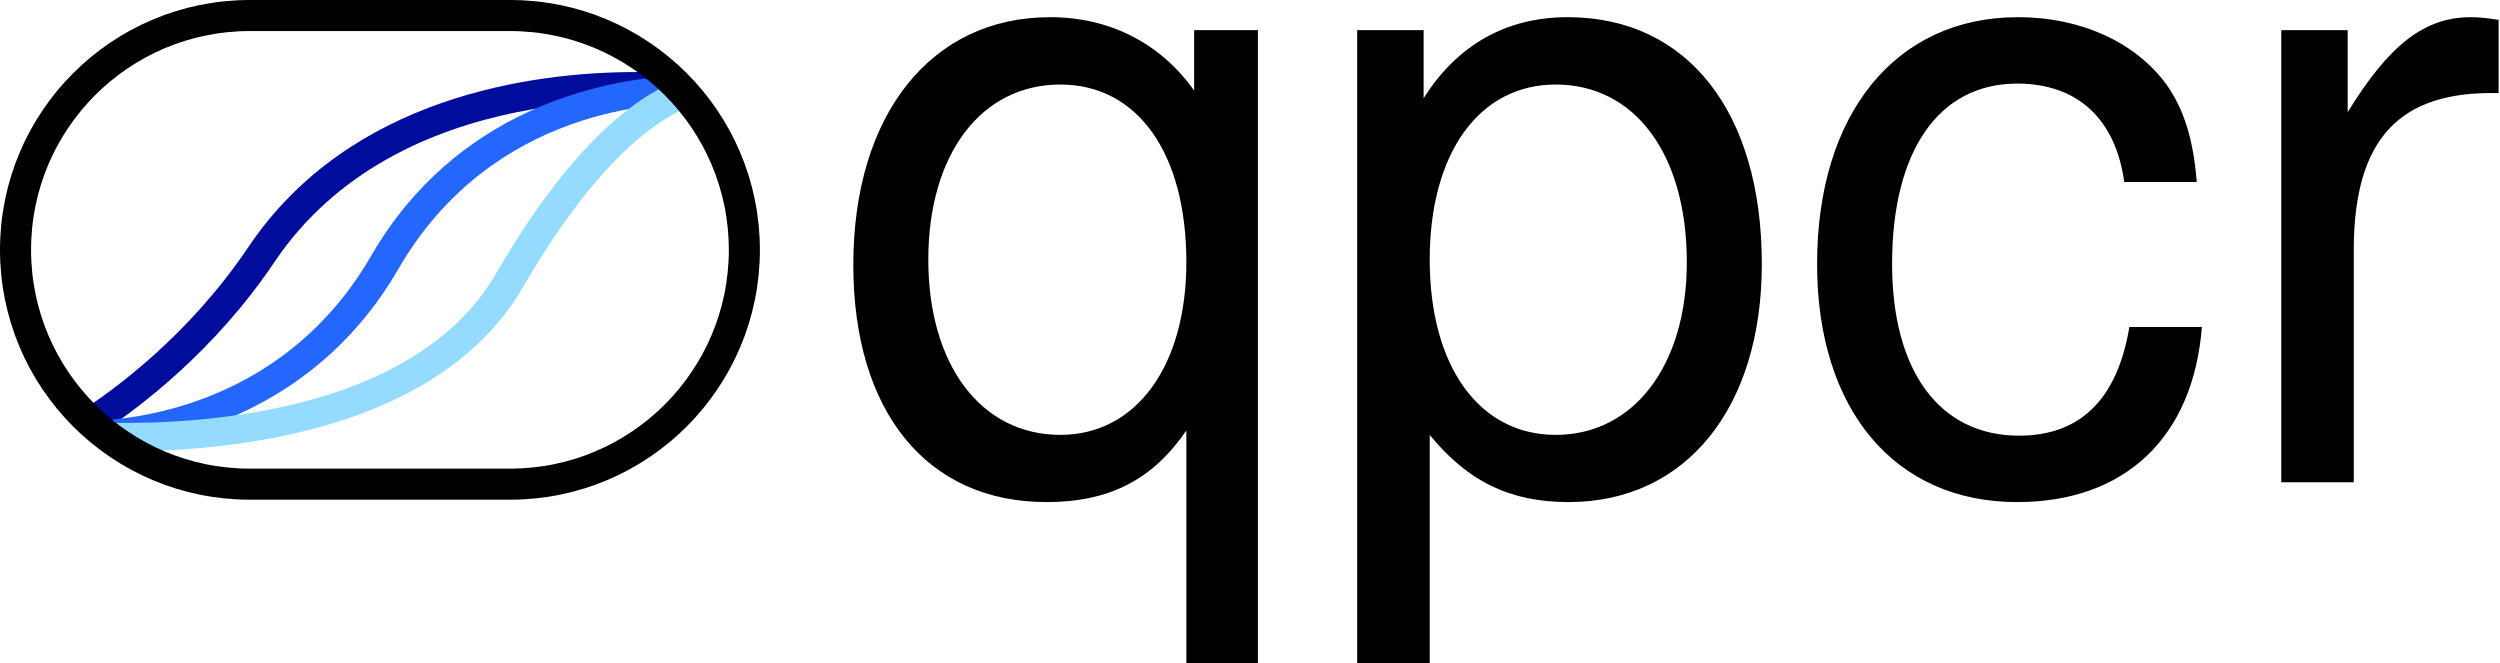
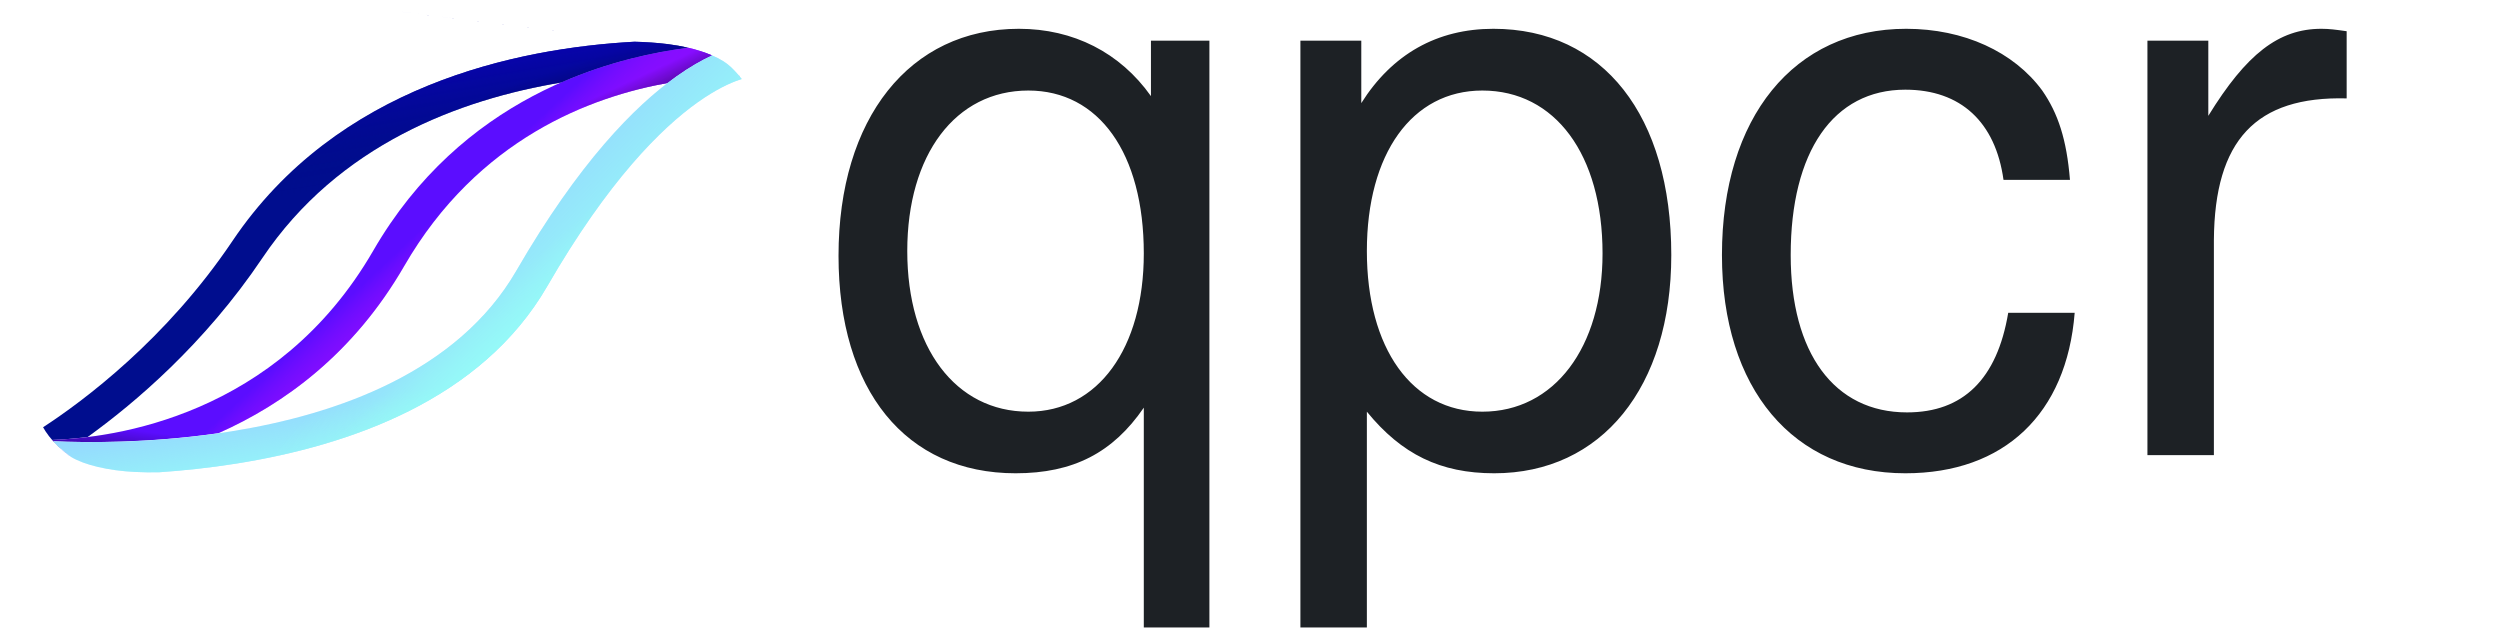
- <svg xmlns="http://www.w3.org/2000/svg" width="250.529mm" height="66.356mm" viewBox="0 0 250.529 66.356" version="1.1" id="svg1924">
-   <defs id="defs1918" />
-   <g id="layer1" transform="translate(-83.73452,-264.2674)">
-     <text id="text1867" y="312.596" x="166.995" style="font-size:86.463px;line-height:0.1;font-family:sans-serif;fill:#000000;fill-opacity:1;stroke-width:2.162" xml:space="preserve">
-       <tspan style="font-style:normal;font-variant:normal;font-weight:normal;font-stretch:normal;font-family:Helvetica;-inkscape-font-specification:Helvetica;fill:#000000;fill-opacity:1;stroke-width:2.162" y="312.596" x="166.995" id="tspan1865">qpcr</tspan>
+ <svg xmlns="http://www.w3.org/2000/svg" xmlns:xlink="http://www.w3.org/1999/xlink" width="273.315mm" height="70.042mm" viewBox="0 0 273.315 70.042" version="1.1" id="svg1924">
+   <defs id="defs1918">
+     <linearGradient id="linearGradient11149">
+       <stop style="stop-color:#0a00b5;stop-opacity:0.798;" offset="0" id="stop11145" />
+       <stop style="stop-color:#000c7f;stop-opacity:0;" offset="1" id="stop11147" />
+     </linearGradient>
+     <linearGradient id="linearGradient11044">
+       <stop style="stop-color:#7e0dff;stop-opacity:1;" offset="0" id="stop11040" />
+       <stop style="stop-color:#db0dff;stop-opacity:0;" offset="1" id="stop11042" />
+     </linearGradient>
+     <linearGradient id="linearGradient10815">
+       <stop style="stop-color:#95fffd;stop-opacity:1;" offset="0" id="stop10811" />
+       <stop style="stop-color:#95ffed;stop-opacity:0;" offset="1" id="stop10813" />
+     </linearGradient>
+     <linearGradient id="linearGradient9823">
+       <stop style="stop-color:#000000;stop-opacity:0;" offset="0" id="stop9821" />
+       <stop style="stop-color:#000000;stop-opacity:1;" offset="1" id="stop9819" />
+     </linearGradient>
+     <linearGradient xlink:href="#linearGradient9823" id="linearGradient9825" x1="1556.717" y1="554.057" x2="1557.377" y2="555.869" gradientUnits="userSpaceOnUse" />
+     <linearGradient xlink:href="#linearGradient9823" id="linearGradient9831" gradientUnits="userSpaceOnUse" x1="1558.565" y1="553.595" x2="1559.409" y2="555.263" gradientTransform="translate(4.256349,1.483033)" />
+     <linearGradient xlink:href="#linearGradient10815" id="linearGradient10817" x1="8203.744" y1="2908.744" x2="8199.856" y2="2884.283" gradientUnits="userSpaceOnUse" />
+     <linearGradient xlink:href="#linearGradient10815" id="linearGradient10949" gradientUnits="userSpaceOnUse" x1="8238.527" y1="2874.94" x2="8221.412" y2="2855.868" />
+     <linearGradient xlink:href="#linearGradient10815" id="linearGradient10953" gradientUnits="userSpaceOnUse" x1="8284.089" y1="2831.828" x2="8251.297" y2="2800.508" />
+     <linearGradient xlink:href="#linearGradient9823" id="linearGradient10957" gradientUnits="userSpaceOnUse" gradientTransform="matrix(-0.9520219,0.3302078,0.2836226,0.9520219,2831.006,-447.0442)" x1="1558.565" y1="553.595" x2="1559.409" y2="555.263" />
+     <linearGradient xlink:href="#linearGradient11044" id="linearGradient11046" x1="8203.568" y1="2864.231" x2="8185.83" y2="2845.348" gradientUnits="userSpaceOnUse" />
+     <linearGradient xlink:href="#linearGradient11149" id="linearGradient11151" x1="8192.586" y1="2779.251" x2="8198.137" y2="2812.842" gradientUnits="userSpaceOnUse" />
+   </defs>
+   <g id="layer1" transform="translate(-77.04264,-365.0396)">
+     <text id="text1867" y="414.797" x="166.466" style="font-size:86.463px;line-height:0.1;font-family:sans-serif;fill:#1d2125;fill-opacity:1;stroke-width:2.162" xml:space="preserve">
+       <tspan style="font-style:normal;font-variant:normal;font-weight:300;font-stretch:normal;font-family:Helvetica;-inkscape-font-specification:'Helvetica Light';fill:#1d2125;fill-opacity:1;stroke-width:2.162" y="414.797" x="166.466" id="tspan1865">qpcr</tspan>
    </text>
-     <g id="g1877" transform="translate(-2045.892,-556.1381)">
+     <g id="g1877" transform="matrix(1.248673,0,0,1.248673,-2587.813,-663.9684)">
      <rect ry="23.481" y="821.962" x="2131.183" height="46.962" width="73.037" id="rect1855" style="opacity:1;fill:none;fill-opacity:1;stroke:none;stroke-width:2.813;stroke-linecap:round;stroke-miterlimit:4;stroke-dasharray:none;stroke-opacity:1;stop-color:#000000" />
      <g transform="matrix(0.8721361,0,0,0.8082784,830.3271,380.6241)" id="g1863">
-         <path transform="matrix(0.3033739,0,0,0.3273418,-950.7394,-353.2307)" d="m 8284.324,2768.539 c -37.788,0.201 -107.145,9.044 -145.668,66.336 -22.465,33.411 -50.805,54.038 -63.676,62.322 2.614,2.74 5.406,5.309 8.351,7.695 14.416,-9.51 42.649,-30.801 65.188,-64.32 46.85,-69.677 144.855,-61.703 158.613,-60.211 -3.362,-4.199 -7.096,-8.087 -11.158,-11.607 -1.429,-0.061 -2.93,-0.113 -4.531,-0.15 -2.22,-0.052 -4.6,-0.078 -7.119,-0.064 z" style="color:#000000;font-style:normal;font-variant:normal;font-weight:normal;font-stretch:normal;font-size:medium;line-height:normal;font-family:sans-serif;font-variant-ligatures:normal;font-variant-position:normal;font-variant-caps:normal;font-variant-numeric:normal;font-variant-alternates:normal;font-variant-east-asian:normal;font-feature-settings:normal;font-variation-settings:normal;text-indent:0;text-align:start;text-decoration:none;text-decoration-line:none;text-decoration-style:solid;text-decoration-color:#000000;letter-spacing:normal;word-spacing:normal;text-transform:none;writing-mode:lr-tb;direction:ltr;text-orientation:mixed;dominant-baseline:auto;baseline-shift:baseline;text-anchor:start;white-space:normal;shape-padding:0;shape-margin:0;inline-size:0;clip-rule:nonzero;display:inline;overflow:visible;visibility:visible;opacity:1;isolation:auto;mix-blend-mode:normal;color-interpolation:sRGB;color-interpolation-filters:linearRGB;solid-color:#000000;solid-opacity:1;vector-effect:none;fill:#000d9c;fill-opacity:1;fill-rule:nonzero;stroke:none;stroke-width:11.19;stroke-linecap:round;stroke-linejoin:miter;stroke-miterlimit:4;stroke-dasharray:none;stroke-dashoffset:0;stroke-opacity:1;color-rendering:auto;image-rendering:auto;shape-rendering:auto;text-rendering:auto;enable-background:accumulate;stop-color:#000000;stop-opacity:1" id="path1857" />
-         <path transform="matrix(0.3033739,0,0,0.3273418,-950.7394,-353.2307)" d="m 8297.531,2770.135 c -24.751,1.784 -80.04,12.191 -112.297,67.961 -32.025,55.367 -87.092,62.078 -106.67,62.645 3.811,3.566 7.938,6.798 12.336,9.65 27.202,-3.381 75.354,-16.679 104.578,-67.205 35.758,-61.822 100.059,-62.977 111.791,-62.654 -2.965,-3.721 -6.22,-7.201 -9.738,-10.396 z" style="color:#000000;font-style:normal;font-variant:normal;font-weight:normal;font-stretch:normal;font-size:medium;line-height:normal;font-family:sans-serif;font-variant-ligatures:normal;font-variant-position:normal;font-variant-caps:normal;font-variant-numeric:normal;font-variant-alternates:normal;font-variant-east-asian:normal;font-feature-settings:normal;font-variation-settings:normal;text-indent:0;text-align:start;text-decoration:none;text-decoration-line:none;text-decoration-style:solid;text-decoration-color:#000000;letter-spacing:normal;word-spacing:normal;text-transform:none;writing-mode:lr-tb;direction:ltr;text-orientation:mixed;dominant-baseline:auto;baseline-shift:baseline;text-anchor:start;white-space:normal;shape-padding:0;shape-margin:0;inline-size:0;clip-rule:nonzero;display:inline;overflow:visible;visibility:visible;opacity:1;isolation:auto;mix-blend-mode:normal;color-interpolation:sRGB;color-interpolation-filters:linearRGB;solid-color:#000000;solid-opacity:1;vector-effect:none;fill:#2367ff;fill-opacity:1;fill-rule:nonzero;stroke:none;stroke-width:11.19;stroke-linecap:round;stroke-linejoin:miter;stroke-miterlimit:4;stroke-dasharray:none;stroke-dashoffset:0;stroke-opacity:1;color-rendering:auto;image-rendering:auto;shape-rendering:auto;text-rendering:auto;enable-background:accumulate;stop-color:#000000;stop-opacity:1" id="path1859" />
-         <path transform="matrix(0.3033739,0,0,0.3273418,-950.7394,-353.2307)" d="m 8299.897,2772.371 c -3.847,1.555 -8.694,4.051 -14.363,8.082 -13.742,9.771 -32.217,28.437 -52.978,64.332 -19.244,33.271 -58.896,47.462 -94.574,53.15 -25.276,4.03 -47.835,3.726 -58.978,3.211 4.524,4.177 9.485,7.887 14.81,11.055 12.432,-0.07 28.683,-0.868 46.137,-3.65 37.437,-5.968 81.133,-21.134 102.848,-58.676 20.197,-34.918 37.756,-52.307 49.81,-60.879 6.027,-4.286 10.677,-6.375 13.662,-7.404 0.596,-0.206 1.043,-0.34 1.473,-0.469 -2.42,-3.091 -5.043,-6.012 -7.846,-8.752 z" style="color:#000000;font-style:normal;font-variant:normal;font-weight:normal;font-stretch:normal;font-size:medium;line-height:normal;font-family:sans-serif;font-variant-ligatures:normal;font-variant-position:normal;font-variant-caps:normal;font-variant-numeric:normal;font-variant-alternates:normal;font-variant-east-asian:normal;font-feature-settings:normal;font-variation-settings:normal;text-indent:0;text-align:start;text-decoration:none;text-decoration-line:none;text-decoration-style:solid;text-decoration-color:#000000;letter-spacing:normal;word-spacing:normal;text-transform:none;writing-mode:lr-tb;direction:ltr;text-orientation:mixed;dominant-baseline:auto;baseline-shift:baseline;text-anchor:start;white-space:normal;shape-padding:0;shape-margin:0;inline-size:0;clip-rule:nonzero;display:inline;overflow:visible;visibility:visible;opacity:1;isolation:auto;mix-blend-mode:normal;color-interpolation:sRGB;color-interpolation-filters:linearRGB;solid-color:#000000;solid-opacity:1;vector-effect:none;fill:#95daff;fill-opacity:1;fill-rule:nonzero;stroke:none;stroke-width:11.19;stroke-linecap:round;stroke-linejoin:miter;stroke-miterlimit:4;stroke-dasharray:none;stroke-dashoffset:0;stroke-opacity:1;color-rendering:auto;image-rendering:auto;shape-rendering:auto;text-rendering:auto;enable-background:accumulate;stop-color:#000000;stop-opacity:1" id="path1861" />
+         <path id="path1857" style="color:#000000;font-style:normal;font-variant:normal;font-weight:normal;font-stretch:normal;font-size:medium;line-height:normal;font-family:sans-serif;font-variant-ligatures:normal;font-variant-position:normal;font-variant-caps:normal;font-variant-numeric:normal;font-variant-alternates:normal;font-variant-east-asian:normal;font-feature-settings:normal;font-variation-settings:normal;text-indent:0;text-align:start;text-decoration:none;text-decoration-line:none;text-decoration-style:solid;text-decoration-color:#000000;letter-spacing:normal;word-spacing:normal;text-transform:none;writing-mode:lr-tb;direction:ltr;text-orientation:mixed;dominant-baseline:auto;baseline-shift:baseline;text-anchor:start;white-space:normal;shape-padding:0;shape-margin:0;inline-size:0;clip-rule:nonzero;display:inline;overflow:visible;visibility:visible;opacity:1;isolation:auto;mix-blend-mode:normal;color-interpolation:sRGB;color-interpolation-filters:linearRGB;solid-color:#000000;solid-opacity:1;fill:#000d8e;fill-opacity:1;fill-rule:nonzero;stroke:none;stroke-width:11.19;stroke-linecap:round;stroke-linejoin:miter;stroke-miterlimit:4;stroke-dasharray:none;stroke-dashoffset:0;stroke-opacity:1;color-rendering:auto;image-rendering:auto;shape-rendering:auto;text-rendering:auto;enable-background:accumulate;stop-color:#000000;stop-opacity:1" d="m 8271.649,2768.953 c -39.135,2.155 -98.437,14.528 -132.994,65.922 -21.957,32.655 -49.425,53.013 -62.678,61.656 1.004,1.805 2.514,3.912 5.006,6.332 0.413,0.359 0.829,0.712 1.24,1.072 -1.255,-1.132 -2.332,-2.207 -3.201,-3.213 3.109,-0.102 7.131,-0.397 11.699,-0.965 15.403,-11.091 38.623,-30.67 57.797,-59.186 25.233,-37.526 65.24,-52.508 98.953,-58.133 15.668,-6.845 30.619,-10.064 41.978,-11.5 -2.128,-0.492 -4.375,-0.894 -6.703,-1.19 -3.618,-0.459 -7.383,-0.7 -11.098,-0.797 z m 17.844,1.998 c -164.003,-20.553 -82.001,-10.277 0,0 z m -206.418,133.721 c 0.087,0.072 0.168,0.15 0.256,0.221 0,0 0.01,-0.01 0.01,-0.01 -0.088,-0.072 -0.178,-0.141 -0.266,-0.213 z" transform="matrix(0.3033739,0,0,0.3273418,-950.7394,-353.2307)" />
+         <path id="path9772" style="opacity:0.279;fill:url(#linearGradient9825);fill-opacity:1;stroke:none;stroke-width:0.316;stroke-linecap:butt;stroke-linejoin:miter;stroke-dasharray:none;stroke-opacity:1" d="m 1558.663,553.163 c -1.392,0.083 -2.875,0.217 -4.414,0.407 -1.781,0.307 -2.638,0.596 -4.73,1.371 l -6.665,4.779 0.883,-0.226 c 2.414,-0.797 4.805,-1.388 7.109,-1.821 l 0.596,-0.152 v 0.006 c 4.663,-2.18 9.105,-3.223 12.51,-3.696 l -0.241,-0.093 c -0.542,-0.124 -1.102,-0.233 -1.685,-0.313 -1.097,-0.15 -2.24,-0.229 -3.367,-0.261 z" />
+         <path id="path1859" style="color:#000000;font-style:normal;font-variant:normal;font-weight:normal;font-stretch:normal;font-size:medium;line-height:normal;font-family:sans-serif;font-variant-ligatures:normal;font-variant-position:normal;font-variant-caps:normal;font-variant-numeric:normal;font-variant-alternates:normal;font-variant-east-asian:normal;font-feature-settings:normal;font-variation-settings:normal;text-indent:0;text-align:start;text-decoration:none;text-decoration-line:none;text-decoration-style:solid;text-decoration-color:#000000;letter-spacing:normal;word-spacing:normal;text-transform:none;writing-mode:lr-tb;direction:ltr;text-orientation:mixed;dominant-baseline:auto;baseline-shift:baseline;text-anchor:start;white-space:normal;shape-padding:0;shape-margin:0;inline-size:0;clip-rule:nonzero;display:inline;overflow:visible;visibility:visible;opacity:1;isolation:auto;mix-blend-mode:normal;color-interpolation:sRGB;color-interpolation-filters:linearRGB;solid-color:#000000;solid-opacity:1;fill:#5b0dff;fill-opacity:1;fill-rule:nonzero;stroke:none;stroke-width:11.19;stroke-linecap:round;stroke-linejoin:miter;stroke-miterlimit:4;stroke-dasharray:none;stroke-dashoffset:0;stroke-opacity:1;color-rendering:auto;image-rendering:auto;shape-rendering:auto;text-rendering:auto;enable-background:accumulate;stop-color:#000000;stop-opacity:1" d="m 8289.452,2770.939 c -27.255,3.445 -75.111,16.832 -104.219,67.156 -31.788,54.958 -86.26,61.972 -106.211,62.627 0.122,0.141 0.28,0.293 0.408,0.435 10.658,0.478 31.216,0.691 54.592,-2.664 21.696,-9.635 44.685,-26.314 61.455,-55.309 24.405,-42.195 62.057,-56.106 87.256,-60.598 0.934,-0.714 1.904,-1.498 2.799,-2.135 4.481,-3.187 8.447,-5.409 11.812,-6.971 -2.323,-1.005 -4.978,-1.868 -7.893,-2.543 z m 8.043,2.6 c 0.591,0.259 1.166,0.526 1.709,0.805 -0.542,-0.279 -1.117,-0.545 -1.709,-0.805 z m 1.709,0.805 c 0.575,0.295 1.118,0.6 1.633,0.916 -0.513,-0.317 -1.059,-0.621 -1.633,-0.916 z m 1.672,0.939 c 0.455,0.281 0.876,0.574 1.279,0.871 -0.403,-0.298 -0.825,-0.589 -1.279,-0.871 z m 1.482,1.012 c 0.448,0.34 0.861,0.69 1.236,1.051 -0.375,-0.36 -0.79,-0.711 -1.236,-1.051 z m 3.617,3.586 c 0.186,0.215 0.36,0.426 0.535,0.637 0.017,3e-4 0.046,-3e-4 0.062,0 -0.17,-0.202 -0.416,-0.431 -0.598,-0.637 z m -223.965,123.856 c 0.209,0.191 0.383,0.37 0.604,0.564 0.686,0.568 1.38,1.128 2.084,1.676 0.059,0.04 0.138,0.074 0.199,0.113 -0.982,-0.761 -1.939,-1.552 -2.887,-2.353 z" transform="matrix(0.3033739,0,0,0.3273418,-950.7394,-353.2307)" />
+         <path id="path11038" style="color:#000000;font-style:normal;font-variant:normal;font-weight:normal;font-stretch:normal;font-size:medium;line-height:normal;font-family:sans-serif;font-variant-ligatures:normal;font-variant-position:normal;font-variant-caps:normal;font-variant-numeric:normal;font-variant-alternates:normal;font-variant-east-asian:normal;font-feature-settings:normal;font-variation-settings:normal;text-indent:0;text-align:start;text-decoration:none;text-decoration-line:none;text-decoration-style:solid;text-decoration-color:#000000;letter-spacing:normal;word-spacing:normal;text-transform:none;writing-mode:lr-tb;direction:ltr;text-orientation:mixed;dominant-baseline:auto;baseline-shift:baseline;text-anchor:start;white-space:normal;shape-padding:0;shape-margin:0;inline-size:0;clip-rule:nonzero;display:inline;overflow:visible;visibility:visible;opacity:1;isolation:auto;mix-blend-mode:normal;color-interpolation:sRGB;color-interpolation-filters:linearRGB;solid-color:#000000;solid-opacity:1;fill:url(#linearGradient11046);fill-opacity:1;fill-rule:nonzero;stroke:none;stroke-width:11.19;stroke-linecap:round;stroke-linejoin:miter;stroke-miterlimit:4;stroke-dasharray:none;stroke-dashoffset:0;stroke-opacity:1;color-rendering:auto;image-rendering:auto;shape-rendering:auto;text-rendering:auto;enable-background:accumulate;stop-color:#000000;stop-opacity:1" d="m 8289.452,2770.939 c -27.255,3.445 -75.111,16.832 -104.219,67.156 -31.788,54.958 -86.26,61.972 -106.211,62.627 0.122,0.141 0.28,0.293 0.408,0.435 10.658,0.478 31.216,0.691 54.592,-2.664 21.696,-9.635 44.685,-26.314 61.455,-55.309 24.405,-42.195 62.057,-56.106 87.256,-60.598 0.934,-0.714 1.904,-1.498 2.799,-2.135 4.481,-3.187 8.447,-5.409 11.812,-6.971 -2.323,-1.005 -4.978,-1.868 -7.893,-2.543 z m 8.043,2.6 c 0.591,0.259 1.166,0.526 1.709,0.805 -0.542,-0.279 -1.117,-0.545 -1.709,-0.805 z m 1.709,0.805 c 0.575,0.295 1.118,0.6 1.633,0.916 -0.513,-0.317 -1.059,-0.621 -1.633,-0.916 z m 1.672,0.939 c 0.455,0.281 0.876,0.574 1.279,0.871 -0.403,-0.298 -0.825,-0.589 -1.279,-0.871 z m 1.482,1.012 c 0.448,0.34 0.861,0.69 1.236,1.051 -0.375,-0.36 -0.79,-0.711 -1.236,-1.051 z m 3.617,3.586 c 0.186,0.215 0.36,0.426 0.535,0.637 0.017,3e-4 0.046,-3e-4 0.062,0 -0.17,-0.202 -0.416,-0.431 -0.598,-0.637 z m -223.965,123.856 c 0.209,0.191 0.383,0.37 0.604,0.564 0.686,0.568 1.38,1.128 2.084,1.676 0.059,0.04 0.138,0.074 0.199,0.113 -0.982,-0.761 -1.939,-1.552 -2.887,-2.353 z" transform="matrix(0.3033739,0,0,0.3273418,-950.7394,-353.2307)" />
+         <path id="path10955" style="opacity:0.274;fill:url(#linearGradient10957);fill-opacity:1;stroke:none;stroke-width:0.316;stroke-linecap:butt;stroke-linejoin:miter;stroke-dasharray:none;stroke-opacity:1" d="m 1514.041,593.119 c -5.723,2.484 -10.948,3.077 -13.816,3.178 0.037,0.046 0.085,0.096 0.124,0.143 2.984,0.144 8.538,0.203 14.95,-0.651 l 2.522,-1.823 z" />
+         <path id="path9829" style="opacity:0.274;fill:url(#linearGradient9831);fill-opacity:1;stroke:none;stroke-width:0.316;stroke-linecap:butt;stroke-linejoin:miter;stroke-dasharray:none;stroke-opacity:1" d="m 1564.545,553.956 c -2.663,0.375 -4.349,0.628 -5.564,0.858 -1.774,0.456 -3.674,1.073 -5.633,1.873 l -3.656,2.236 4.096,1.267 c 2.955,-1.299 5.78,-2.09 8.221,-2.561 l 0.023,-0.008 c 0.282,-0.233 0.574,-0.488 0.844,-0.695 1.359,-1.043 2.562,-1.771 3.584,-2.282 -0.571,-0.267 -1.222,-0.492 -1.914,-0.69 z m 2.985,1.279 c 0.138,0.092 0.266,0.188 0.388,0.285 -0.122,-0.098 -0.25,-0.193 -0.388,-0.285 z" />
+         <path id="path1861" style="color:#000000;font-style:normal;font-variant:normal;font-weight:normal;font-stretch:normal;font-size:medium;line-height:normal;font-family:sans-serif;font-variant-ligatures:normal;font-variant-position:normal;font-variant-caps:normal;font-variant-numeric:normal;font-variant-alternates:normal;font-variant-east-asian:normal;font-feature-settings:normal;font-variation-settings:normal;text-indent:0;text-align:start;text-decoration:none;text-decoration-line:none;text-decoration-style:solid;text-decoration-color:#000000;letter-spacing:normal;word-spacing:normal;text-transform:none;writing-mode:lr-tb;direction:ltr;text-orientation:mixed;dominant-baseline:auto;baseline-shift:baseline;text-anchor:start;white-space:normal;shape-padding:0;shape-margin:0;inline-size:0;clip-rule:nonzero;display:inline;overflow:visible;visibility:visible;opacity:1;isolation:auto;mix-blend-mode:normal;color-interpolation:sRGB;color-interpolation-filters:linearRGB;solid-color:#000000;solid-opacity:1;fill:#95daff;fill-opacity:1;fill-rule:nonzero;stroke:none;stroke-width:11.19;stroke-linecap:round;stroke-linejoin:miter;stroke-miterlimit:4;stroke-dasharray:none;stroke-dashoffset:0;stroke-opacity:1;color-rendering:auto;image-rendering:auto;shape-rendering:auto;text-rendering:auto;enable-background:accumulate;stop-color:#000000;stop-opacity:1" d="m 8297.358,2773.474 c -3.369,1.562 -7.339,3.788 -11.826,6.979 -13.742,9.771 -32.217,28.437 -52.978,64.332 -19.244,33.271 -58.896,47.462 -94.574,53.15 -25.071,3.997 -47.406,3.728 -58.642,3.221 0.561,0.624 1.187,1.269 1.889,1.939 1.292,1.116 2.614,2.197 3.971,3.238 4.487,2.723 12.452,4.55 21.168,4.986 2.618,0.131 5.294,0.158 7.955,0.111 7.995,-0.552 16.638,-1.448 25.629,-2.881 37.437,-5.968 81.133,-21.134 102.848,-58.676 20.197,-34.918 37.756,-52.307 49.811,-60.879 6.027,-4.286 10.677,-6.375 13.662,-7.404 0.342,-0.118 0.63,-0.211 0.898,-0.295 -0.988,-1.242 -2.11,-2.537 -3.572,-3.951 -1.52,-1.461 -3.666,-2.757 -6.236,-3.871 z" transform="matrix(0.3033739,0,0,0.3273418,-950.7394,-353.2307)" />
+         <path id="path10809" style="color:#000000;font-style:normal;font-variant:normal;font-weight:normal;font-stretch:normal;font-size:medium;line-height:normal;font-family:sans-serif;font-variant-ligatures:normal;font-variant-position:normal;font-variant-caps:normal;font-variant-numeric:normal;font-variant-alternates:normal;font-variant-east-asian:normal;font-feature-settings:normal;font-variation-settings:normal;text-indent:0;text-align:start;text-decoration:none;text-decoration-line:none;text-decoration-style:solid;text-decoration-color:#000000;letter-spacing:normal;word-spacing:normal;text-transform:none;writing-mode:lr-tb;direction:ltr;text-orientation:mixed;dominant-baseline:auto;baseline-shift:baseline;text-anchor:start;white-space:normal;shape-padding:0;shape-margin:0;inline-size:0;clip-rule:nonzero;display:inline;overflow:visible;visibility:visible;opacity:1;isolation:auto;mix-blend-mode:normal;color-interpolation:sRGB;color-interpolation-filters:linearRGB;solid-color:#000000;solid-opacity:1;fill:url(#linearGradient10817);fill-opacity:1;fill-rule:nonzero;stroke:none;stroke-width:11.19;stroke-linecap:round;stroke-linejoin:miter;stroke-miterlimit:4;stroke-dasharray:none;stroke-dashoffset:0;stroke-opacity:1;color-rendering:auto;image-rendering:auto;shape-rendering:auto;text-rendering:auto;enable-background:accumulate;stop-color:#000000;stop-opacity:1" d="m 8297.358,2773.474 c -3.369,1.562 -7.339,3.788 -11.826,6.979 -13.742,9.771 -32.217,28.437 -52.978,64.332 -19.244,33.271 -58.896,47.462 -94.574,53.15 -25.071,3.997 -47.406,3.728 -58.642,3.221 0.561,0.624 1.187,1.269 1.889,1.939 1.292,1.116 2.614,2.197 3.971,3.238 4.487,2.723 12.452,4.55 21.168,4.986 2.618,0.131 5.294,0.158 7.955,0.111 7.995,-0.552 16.638,-1.448 25.629,-2.881 37.437,-5.968 81.133,-21.134 102.848,-58.676 20.197,-34.918 37.756,-52.307 49.811,-60.879 6.027,-4.286 10.677,-6.375 13.662,-7.404 0.342,-0.118 0.63,-0.211 0.898,-0.295 -0.988,-1.242 -2.11,-2.537 -3.572,-3.951 -1.52,-1.461 -3.666,-2.757 -6.236,-3.871 z" transform="matrix(0.3033739,0,0,0.3273418,-950.7394,-353.2307)" />
+         <path id="path10947" style="color:#000000;font-style:normal;font-variant:normal;font-weight:normal;font-stretch:normal;font-size:medium;line-height:normal;font-family:sans-serif;font-variant-ligatures:normal;font-variant-position:normal;font-variant-caps:normal;font-variant-numeric:normal;font-variant-alternates:normal;font-variant-east-asian:normal;font-feature-settings:normal;font-variation-settings:normal;text-indent:0;text-align:start;text-decoration:none;text-decoration-line:none;text-decoration-style:solid;text-decoration-color:#000000;letter-spacing:normal;word-spacing:normal;text-transform:none;writing-mode:lr-tb;direction:ltr;text-orientation:mixed;dominant-baseline:auto;baseline-shift:baseline;text-anchor:start;white-space:normal;shape-padding:0;shape-margin:0;inline-size:0;clip-rule:nonzero;display:inline;overflow:visible;visibility:visible;opacity:1;isolation:auto;mix-blend-mode:normal;color-interpolation:sRGB;color-interpolation-filters:linearRGB;solid-color:#000000;solid-opacity:1;fill:url(#linearGradient10949);fill-opacity:1;fill-rule:nonzero;stroke:none;stroke-width:11.19;stroke-linecap:round;stroke-linejoin:miter;stroke-miterlimit:4;stroke-dasharray:none;stroke-dashoffset:0;stroke-opacity:1;color-rendering:auto;image-rendering:auto;shape-rendering:auto;text-rendering:auto;enable-background:accumulate;stop-color:#000000;stop-opacity:1" d="m 8297.358,2773.474 c -3.369,1.562 -7.339,3.788 -11.826,6.979 -13.742,9.771 -32.217,28.437 -52.978,64.332 -19.244,33.271 -58.896,47.462 -94.574,53.15 -25.071,3.997 -47.406,3.728 -58.642,3.221 0.561,0.624 1.187,1.269 1.889,1.939 1.292,1.116 2.614,2.197 3.971,3.238 4.487,2.723 12.452,4.55 21.168,4.986 2.618,0.131 5.294,0.158 7.955,0.111 7.995,-0.552 16.638,-1.448 25.629,-2.881 37.437,-5.968 81.133,-21.134 102.848,-58.676 20.197,-34.918 37.756,-52.307 49.811,-60.879 6.027,-4.286 10.677,-6.375 13.662,-7.404 0.342,-0.118 0.63,-0.211 0.898,-0.295 -0.988,-1.242 -2.11,-2.537 -3.572,-3.951 -1.52,-1.461 -3.666,-2.757 -6.236,-3.871 z" transform="matrix(0.3033739,0,0,0.3273418,-950.7394,-353.2307)" />
+         <path id="path10951" style="color:#000000;font-style:normal;font-variant:normal;font-weight:normal;font-stretch:normal;font-size:medium;line-height:normal;font-family:sans-serif;font-variant-ligatures:normal;font-variant-position:normal;font-variant-caps:normal;font-variant-numeric:normal;font-variant-alternates:normal;font-variant-east-asian:normal;font-feature-settings:normal;font-variation-settings:normal;text-indent:0;text-align:start;text-decoration:none;text-decoration-line:none;text-decoration-style:solid;text-decoration-color:#000000;letter-spacing:normal;word-spacing:normal;text-transform:none;writing-mode:lr-tb;direction:ltr;text-orientation:mixed;dominant-baseline:auto;baseline-shift:baseline;text-anchor:start;white-space:normal;shape-padding:0;shape-margin:0;inline-size:0;clip-rule:nonzero;display:inline;overflow:visible;visibility:visible;opacity:1;isolation:auto;mix-blend-mode:normal;color-interpolation:sRGB;color-interpolation-filters:linearRGB;solid-color:#000000;solid-opacity:1;fill:url(#linearGradient10953);fill-opacity:1;fill-rule:nonzero;stroke:none;stroke-width:11.19;stroke-linecap:round;stroke-linejoin:miter;stroke-miterlimit:4;stroke-dasharray:none;stroke-dashoffset:0;stroke-opacity:1;color-rendering:auto;image-rendering:auto;shape-rendering:auto;text-rendering:auto;enable-background:accumulate;stop-color:#000000;stop-opacity:1" d="m 8297.358,2773.474 c -3.369,1.562 -7.339,3.788 -11.826,6.979 -13.742,9.771 -32.217,28.437 -52.978,64.332 -19.244,33.271 -58.896,47.462 -94.574,53.15 -25.071,3.997 -47.406,3.728 -58.642,3.221 0.561,0.624 1.187,1.269 1.889,1.939 1.292,1.116 2.614,2.197 3.971,3.238 4.487,2.723 12.452,4.55 21.168,4.986 2.618,0.131 5.294,0.158 7.955,0.111 7.995,-0.552 16.638,-1.448 25.629,-2.881 37.437,-5.968 81.133,-21.134 102.848,-58.676 20.197,-34.918 37.756,-52.307 49.811,-60.879 6.027,-4.286 10.677,-6.375 13.662,-7.404 0.342,-0.118 0.63,-0.211 0.898,-0.295 -0.988,-1.242 -2.11,-2.537 -3.572,-3.951 -1.52,-1.461 -3.666,-2.757 -6.236,-3.871 z" transform="matrix(0.3033739,0,0,0.3273418,-950.7394,-353.2307)" />
+         <path id="path11143" style="color:#000000;font-style:normal;font-variant:normal;font-weight:normal;font-stretch:normal;font-size:medium;line-height:normal;font-family:sans-serif;font-variant-ligatures:normal;font-variant-position:normal;font-variant-caps:normal;font-variant-numeric:normal;font-variant-alternates:normal;font-variant-east-asian:normal;font-feature-settings:normal;font-variation-settings:normal;text-indent:0;text-align:start;text-decoration:none;text-decoration-line:none;text-decoration-style:solid;text-decoration-color:#000000;letter-spacing:normal;word-spacing:normal;text-transform:none;writing-mode:lr-tb;direction:ltr;text-orientation:mixed;dominant-baseline:auto;baseline-shift:baseline;text-anchor:start;white-space:normal;shape-padding:0;shape-margin:0;inline-size:0;clip-rule:nonzero;display:inline;overflow:visible;visibility:visible;opacity:1;isolation:auto;mix-blend-mode:normal;color-interpolation:sRGB;color-interpolation-filters:linearRGB;solid-color:#000000;solid-opacity:1;fill:url(#linearGradient11151);fill-opacity:1;fill-rule:nonzero;stroke:none;stroke-width:11.19;stroke-linecap:round;stroke-linejoin:miter;stroke-miterlimit:4;stroke-dasharray:none;stroke-dashoffset:0;stroke-opacity:1;color-rendering:auto;image-rendering:auto;shape-rendering:auto;text-rendering:auto;enable-background:accumulate;stop-color:#000000;stop-opacity:1" d="m 8271.649,2768.953 c -39.135,2.155 -98.437,14.528 -132.994,65.922 -21.957,32.655 -49.425,53.013 -62.678,61.656 1.004,1.805 2.514,3.912 5.006,6.332 0.413,0.359 0.829,0.712 1.24,1.072 -1.255,-1.132 -2.332,-2.207 -3.201,-3.213 3.109,-0.102 7.131,-0.397 11.699,-0.965 15.403,-11.091 38.623,-30.67 57.797,-59.186 25.233,-37.526 65.24,-52.508 98.953,-58.133 15.668,-6.845 30.619,-10.064 41.978,-11.5 -2.128,-0.492 -4.375,-0.894 -6.703,-1.19 -3.618,-0.459 -7.383,-0.7 -11.098,-0.797 z m 17.844,1.998 c -164.003,-20.553 -82.001,-10.277 0,0 z m -206.418,133.721 c 0.087,0.072 0.168,0.15 0.256,0.221 0,0 0.01,-0.01 0.01,-0.01 -0.088,-0.072 -0.178,-0.141 -0.266,-0.213 z" transform="matrix(0.3033739,0,0,0.3273418,-950.7394,-353.2307)" />
      </g>
-       <rect style="opacity:1;fill:none;fill-opacity:1;stroke:#000000;stroke-width:3.113;stroke-linecap:round;stroke-miterlimit:4;stroke-dasharray:none;stroke-opacity:1;stop-color:#000000" id="rect1869" width="73.037" height="46.962" x="2131.183" y="821.962" ry="23.481" />
    </g>
  </g>
</svg>
